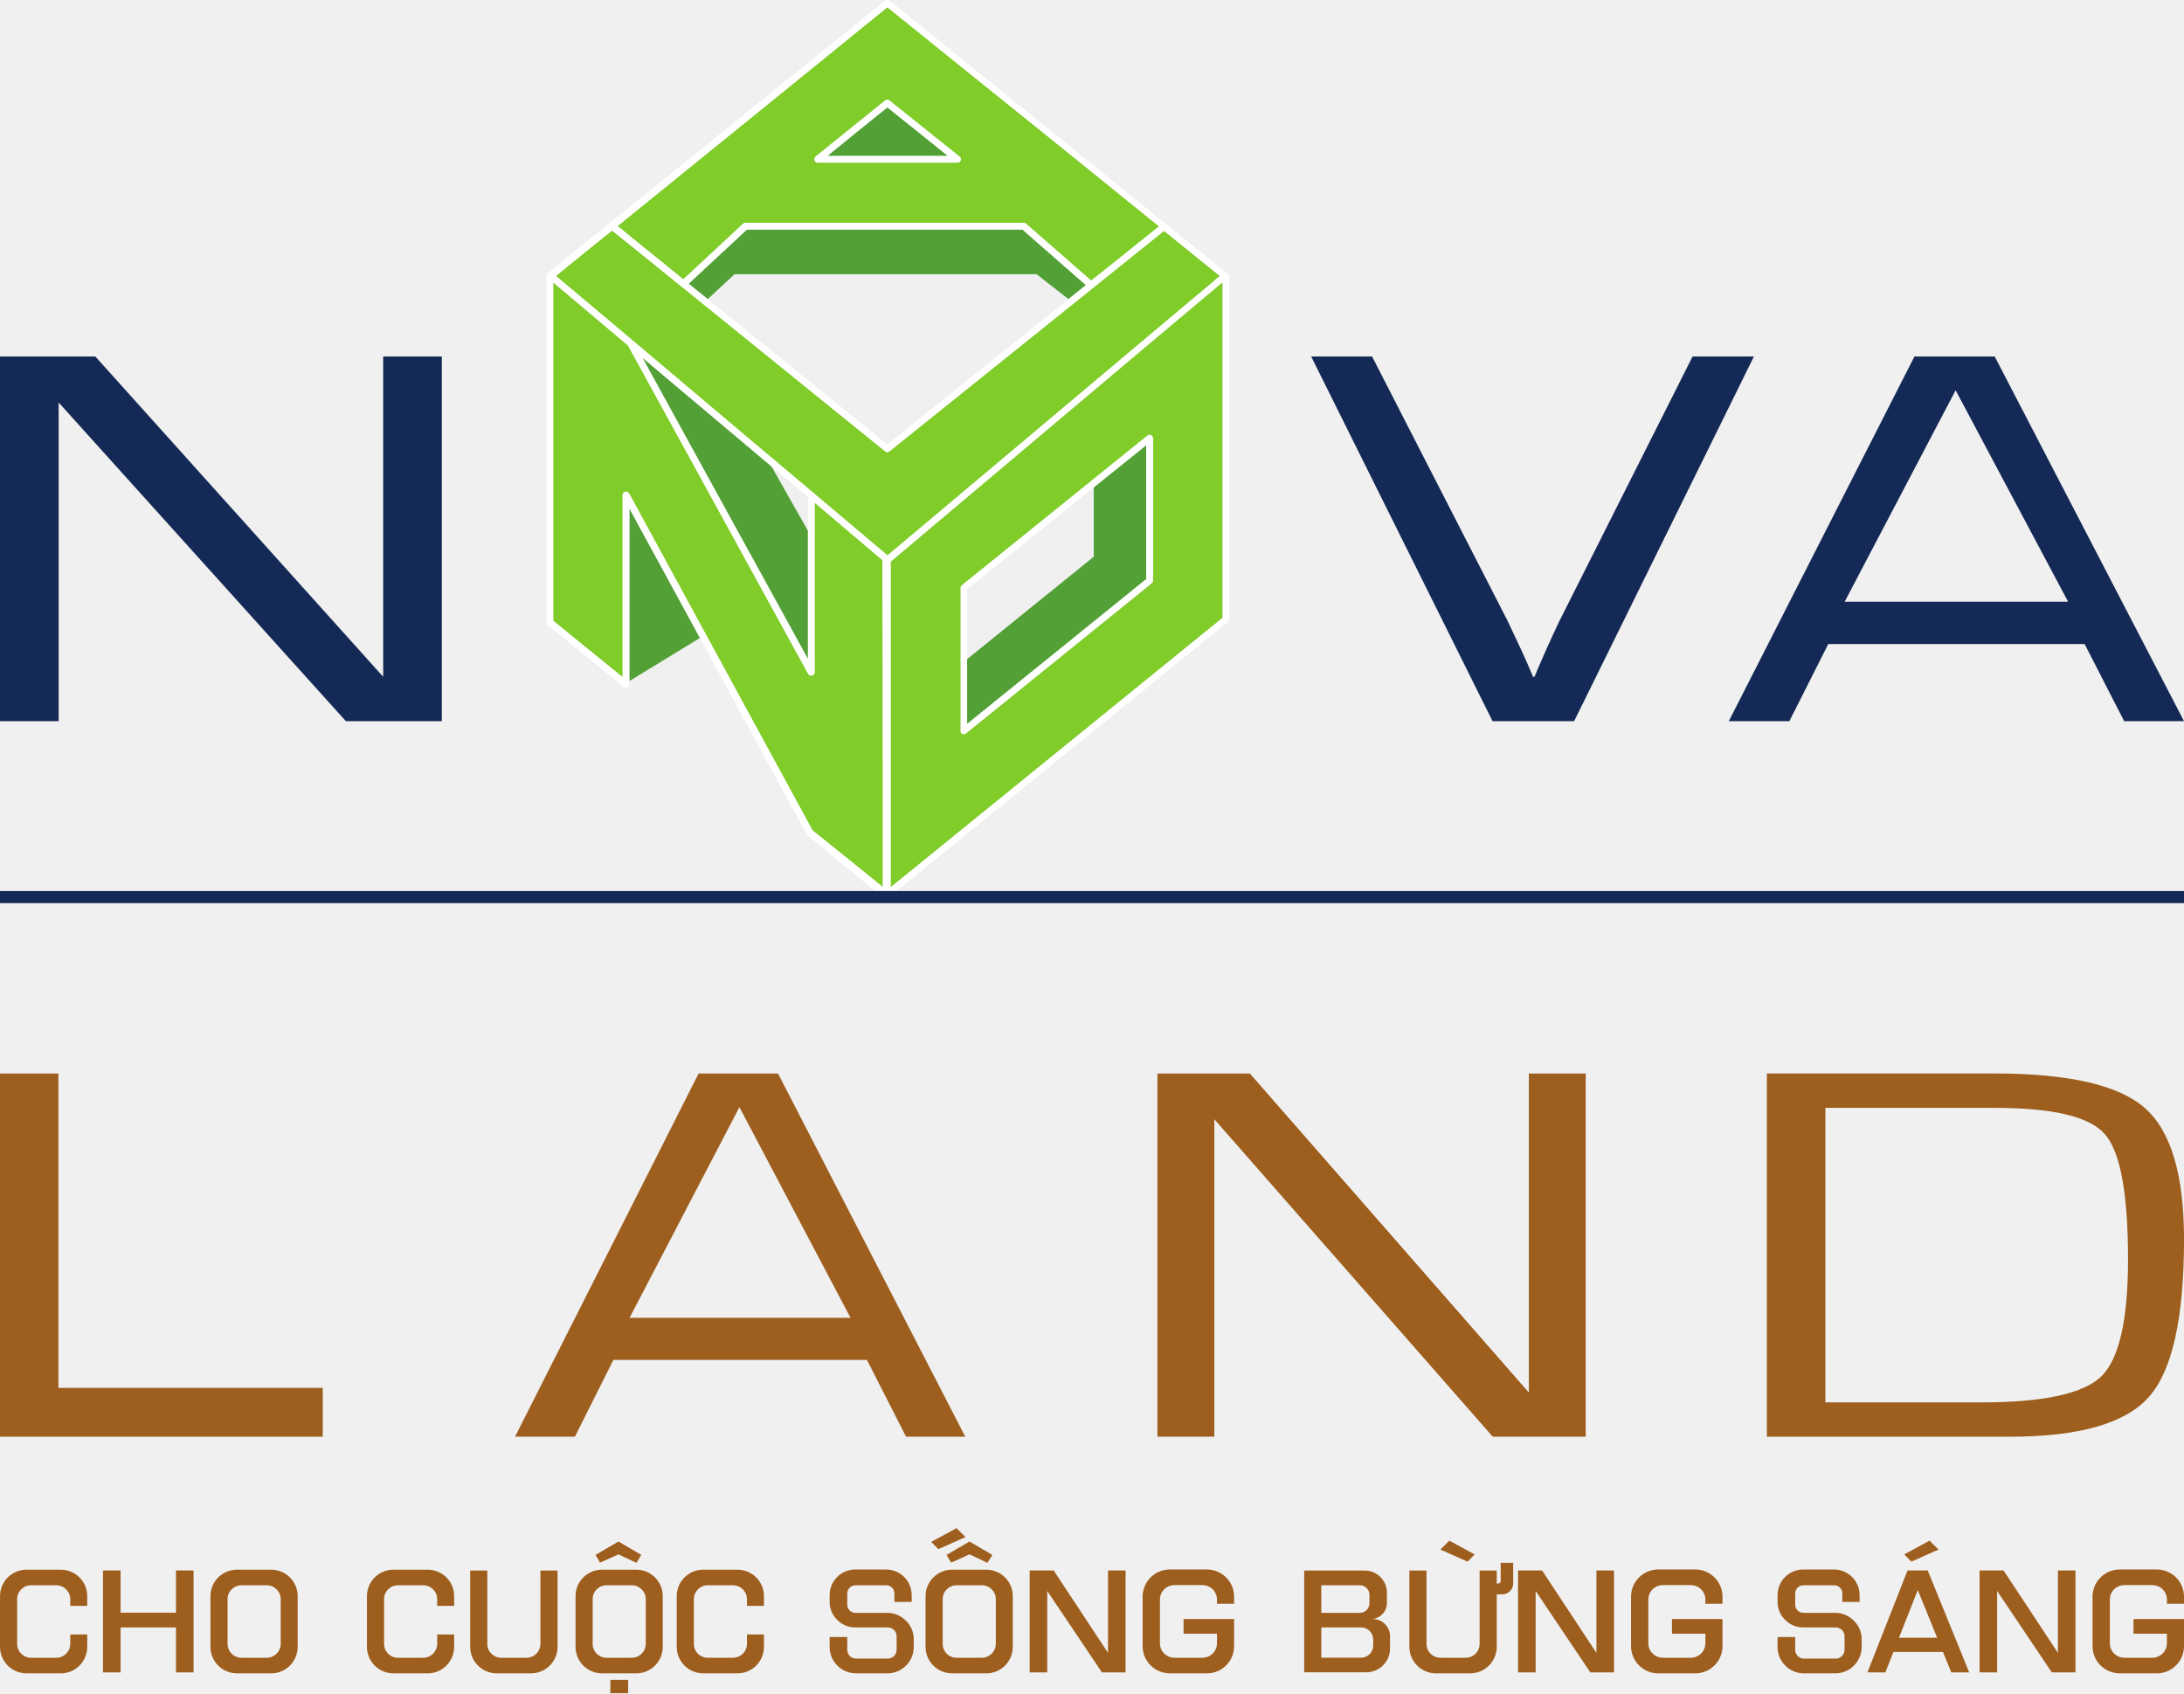
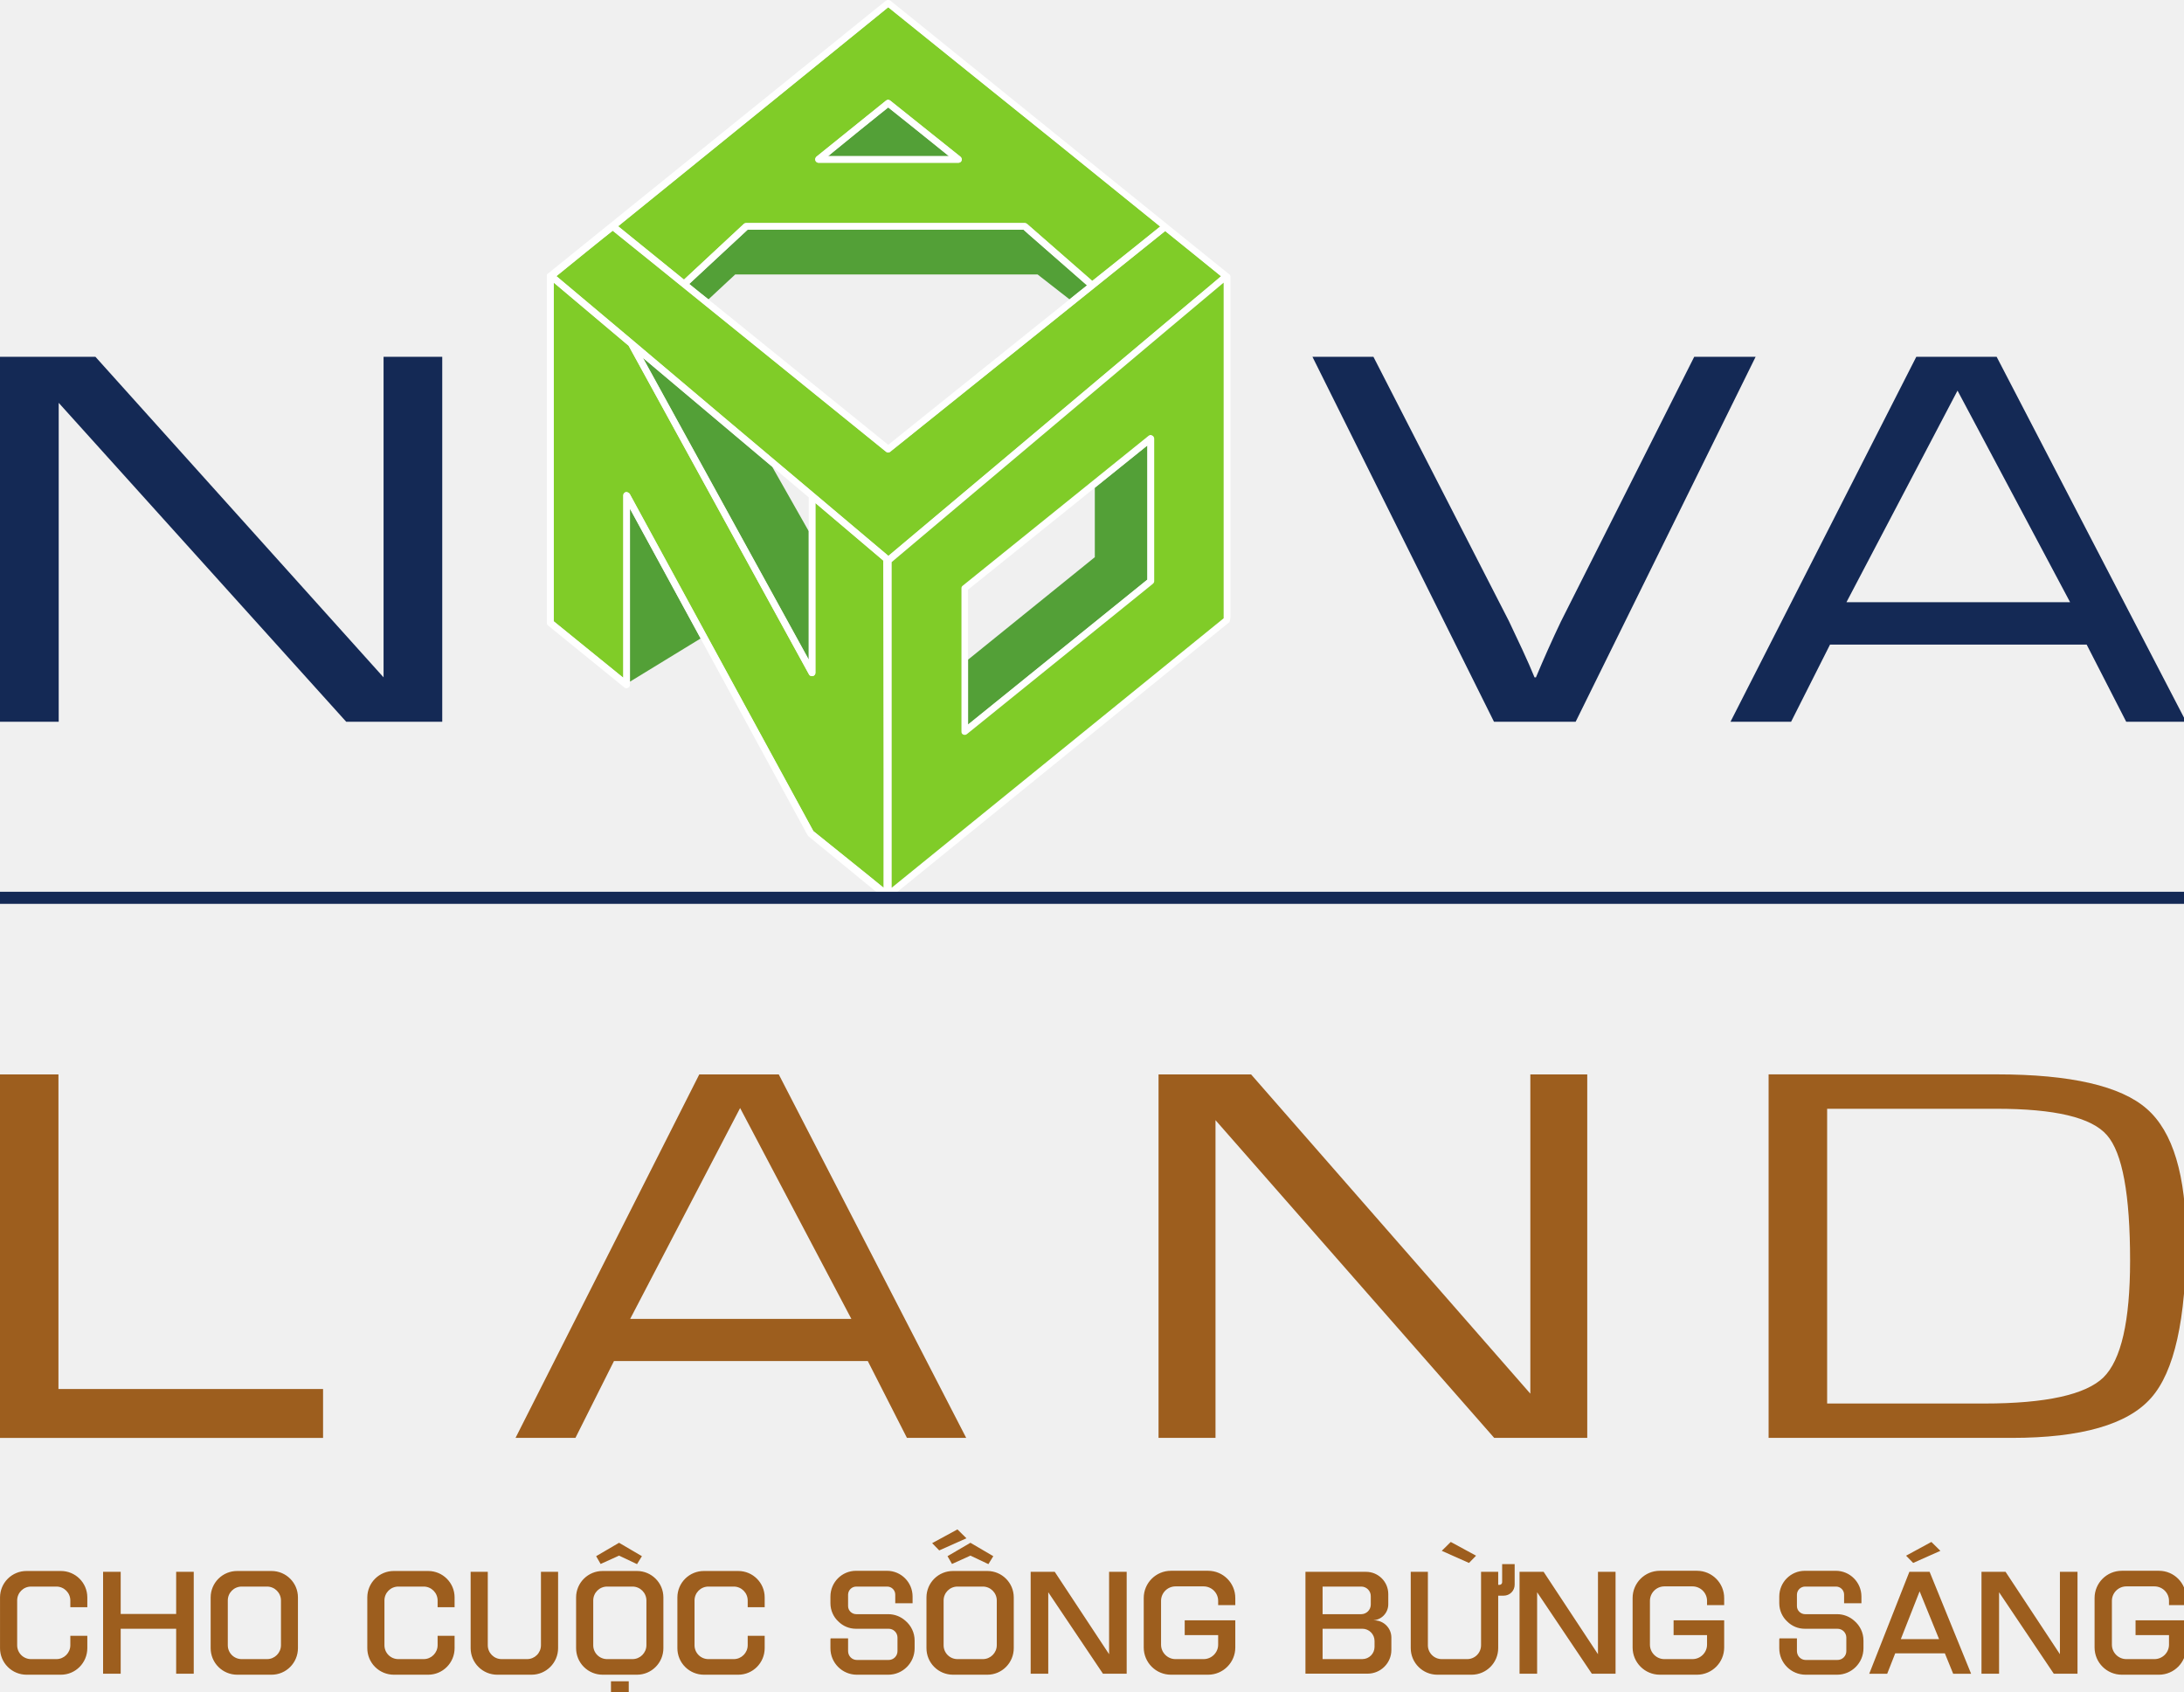
- <svg xmlns="http://www.w3.org/2000/svg" xml:space="preserve" width="626.607" height="485.756">
+ <svg xmlns="http://www.w3.org/2000/svg" xml:space="preserve" viewBox="0 0 626 485" width="626" height="485">
  <defs>
    <clipPath id="a" clipPathUnits="userSpaceOnUse">
      <path d="M46.995 93.386h93.991v72.864H46.995Z" />
    </clipPath>
  </defs>
  <g clip-path="url(#a)" transform="matrix(6.66667 0 0 -6.66667 -313.3 1108.33)">
    <path fill="#53a037" fill-rule="evenodd" d="M85.184 161.633c-.159-.122-2.1-1.696-2.592-2.097h5.202c-.491.401-2.458 1.975-2.61 2.097M74.636 150.864c1.447-2.631 6.689-12.19 7.131-12.979v5.521l-1.568 2.767zM78.605 154.448h13.001l1.373-1.071c.253.21.508.41.753.602-1.351 1.186-2.693 2.35-2.729 2.392H79.138c-.04-.042-1.267-1.171-2.51-2.331.265-.215.541-.441.826-.663zM74.08 136.939v7.436l3.041-5.577ZM94.066 145.276v-2.984l-5.45-4.407v-2.791c.448.358 7.603 6.148 7.71 6.232v5.769z" />
    <path fill="#80cc28" fill-rule="evenodd" d="M82.054 137.316c0-.054-.042-.122-.109-.135-.068-.014-.139.009-.168.07 0 0-7.728 14.086-7.756 14.134-.025.02-.071.061-.134.111l-3.084 2.601v-14.563c.096-.072 2.59-2.109 2.99-2.427v7.844c0 .068.042.114.112.14a.2.2 0 0 0 .162-.072s7.878-14.467 7.897-14.505c.045-.04 2.62-2.102 3.025-2.44 0 .58.046 13.885.046 14.02l-2.981 2.526ZM98.504 153.538l-3.251-2.731c-4.174-3.516-9.94-8.36-10.061-8.464l-3.19 2.696a3311 3311 0 0 0-7.772 6.553l-3.312 2.784c.234.194 2.254 1.83 2.42 1.953.182-.135 11.751-9.504 11.751-9.504a.133.133 0 0 1 .182 0s11.643 9.341 11.82 9.49c.166-.125 2.172-1.756 2.403-1.944-.042-.041-.4-.338-.988-.833Z" />
    <path fill="#80cc28" fill-rule="evenodd" d="M88.338 159.349a.145.145 0 0 0-.136-.101h-6.017c-.056 0-.112.044-.132.101-.023.057-.001.113.042.161l2.994 2.415c.06.045.129.045.182 0l3.019-2.415c.048-.048.07-.104.048-.161m4.114.738s-7.116 5.723-7.268 5.851c-.108-.088-7.516-6.103-11.613-9.416.371-.301 1.458-1.18 2.831-2.295 1.285 1.193 2.576 2.398 2.576 2.398.021.02.06.034.099.034h11.972c.043 0 .067-.014.101-.034 0 0 1.423-1.249 2.806-2.454a398 398 0 0 1 2.92 2.338 2042 2042 0 0 0-4.424 3.578" />
    <path fill="#fff" fill-rule="evenodd" d="M82.6 159.536c.211.175.702.574 1.199.979l.108.087.106.086.159.128c.502.406.94.759 1.012.811.068-.052.51-.405 1.019-.811l1.223-.983.081-.066.077-.061.208-.17Zm5.69-.025-3.019 2.413a.14.14 0 0 1-.182 0l-2.994-2.413c-.043-.046-.065-.105-.042-.168a.15.15 0 0 1 .133-.09h6.016c.065 0 .12.039.136.09.026.063 0 .122-.048.168m-4.383 1.091.106.086.159.128c.502.406.94.759 1.012.811.068-.052.51-.405 1.019-.811l1.223-.983.081-.066.077-.061.208-.17H82.6c.211.175.702.574 1.199.979zm-1.721-1.349h6.016c.065 0 .12.039.136.09.026.063 0 .122-.048.168l-3.019 2.413a.14.14 0 0 1-.182 0l-2.994-2.413c-.043-.046-.065-.105-.042-.168a.15.15 0 0 1 .133-.09m14.139-17.926-1.387-1.121-.14-.113-.072-.058-.146-.119-.075-.06-.23-.186-.157-.128-.161-.129-.082-.066-.164-.134a20 20 0 0 1-.337-.271l-.17-.139-.172-.139-.173-.14-1.043-.843-.086-.069-.171-.138-.084-.069-.252-.203-.165-.134-.321-.26-.309-.25-.149-.12-.145-.117-.208-.169-.134-.107-.128-.104-.121-.098-.116-.094-.056-.045-.208-.168-.093-.075-.125-.101q-.059-.046-.109-.088l-.089-.072q-.027-.02-.049-.04l-.083-.065v5.798c.096.078 6.716 5.405 7.629 6.137l.081.065zm.199 6.202c-.044.032-.101.018-.15-.019l-7.991-6.447a.13.13 0 0 1-.051-.111v-6.164c0-.049.021-.104.08-.125a.15.15 0 0 1 .153.019l7.995 6.462c.036.032.061.066.061.115v6.135a.15.15 0 0 1-.097.135m3.081-7.865c-.107-.082-13.808-11.215-14.272-11.583v14l7.063 5.943c3.2 2.698 6.3 5.292 6.3 5.292s.612.497.909.733zm-14.414 2.685-3.189 2.685c-2.315 1.95-5.433 4.576-7.772 6.558l-3.313 2.784c.234.194 2.255 1.83 2.421 1.953.182-.134 11.751-9.501 11.751-9.501.06-.05.13-.05.182 0 0 0 11.643 9.338 11.82 9.488.166-.132 2.171-1.757 2.403-1.944-.042-.042-.4-.339-.988-.834h-.003l-3.251-2.731a7005 7005 0 0 0-10.061-8.458m-8.138 4.114q-.035.066-.072.13l-.209.381q-.034.065-.07.127l-.205.372-1.862 3.391 7.131-6v-6.979l-.243.442c-.723 1.312-2.744 4.993-4.47 8.136m4.911-15.949c-.022.038-7.898 14.504-7.898 14.504a.2.2 0 0 1-.168.073c-.065-.026-.106-.073-.106-.141v-7.843c-.4.319-2.894 2.355-2.989 2.427v14.563l3.084-2.599.134-.113c.028-.048 7.756-14.134 7.756-14.134a.144.144 0 0 1 .165-.071c.07.014.111.074.111.136v7.304l2.916-2.474.019-14.072c-.407.341-2.98 2.4-3.024 2.44m11.767 23.465c-3.45-2.766-8.43-6.758-8.547-6.856l-7.942 6.422-.122.097-.166.134-.326.264c.427.399.852.795 1.228 1.142l1.274 1.182.007.007h11.866a13 13 0 0 1 .447-.396zm-8.547 11.959c.152-.128 7.269-5.853 7.269-5.853s2.418-1.959 4.424-3.576c-.373-.298-1.495-1.206-2.921-2.338-1.383 1.211-2.806 2.453-2.806 2.453-.033.021-.057.035-.095.035H79.077a.14.14 0 0 1-.098-.035s-1.291-1.205-2.577-2.397c-1.372 1.115-2.46 1.993-2.831 2.295a9785 9785 0 0 1 11.613 9.416m14.629-11.458-14.531 11.738c-.047.042-.149.042-.201 0l-14.574-11.77v-14.98c0-.049.023-.091.056-.118l3.28-2.664c.044-.036.107-.043.152-.013.054.019.084.071.084.129v7.573l.001-.002.028-.05.018-.033.067-.123.056-.103.065-.118.072-.134.263-.482.099-.179.007-.014.105-.193.115-.211 2.143-3.938 4.601-8.462c.01-.004.023-.021.032-.039l3.283-2.692a.13.13 0 0 1 .157-.019c.031.01.053.033.075.065 0 0 .005 0 .011.01l14.565 11.833c.038.021.056.24.056.24v14.621c0 .055-.038.113-.085.128M82.6 159.536c.211.175.702.574 1.199.979l.108.087.106.086.159.128c.502.406.94.759 1.012.811.068-.052.51-.405 1.019-.811l1.223-.983.081-.066.077-.061.208-.17Zm5.69-.025-3.019 2.413a.14.14 0 0 1-.182 0l-2.994-2.413c-.043-.046-.065-.105-.042-.168a.15.15 0 0 1 .133-.09h6.016c.065 0 .12.039.136.09.026.063 0 .122-.048.168m8.035-18.184-1.387-1.121-.14-.113-.072-.058-.146-.119-.075-.06-.23-.186-.157-.128-.161-.129-.082-.066-.164-.134a20 20 0 0 1-.337-.271l-.17-.139-.172-.139-.173-.14-1.043-.843-.086-.069-.171-.138-.084-.069-.252-.203-.165-.134-.321-.26-.309-.25-.149-.12-.145-.117-.208-.169-.134-.107-.128-.104-.121-.098-.116-.094-.056-.045-.208-.168-.093-.075-.125-.101q-.059-.046-.109-.088l-.089-.072q-.027-.02-.049-.04l-.083-.065v5.798c.096.078 6.716 5.405 7.629 6.137l.081.065zm.199 6.202c-.044.032-.101.018-.15-.019l-7.991-6.447a.13.13 0 0 1-.051-.111v-6.164c0-.049.021-.104.08-.125a.15.15 0 0 1 .153.019l7.995 6.462c.036.032.061.066.061.115v6.135a.15.15 0 0 1-.097.135m-.199-6.202-1.387-1.121-.14-.113-.072-.058-.146-.119-.075-.06-.23-.186-.157-.128-.161-.129-.082-.066-.164-.134a20 20 0 0 1-.337-.271l-.17-.139-.172-.139-.173-.14-1.043-.843-.086-.069-.171-.138-.084-.069-.252-.203-.165-.134-.321-.26-.309-.25-.149-.12-.145-.117-.208-.169-.134-.107-.128-.104-.121-.098-.116-.094-.056-.045-.208-.168-.093-.075-.125-.101q-.059-.046-.109-.088l-.089-.072q-.027-.02-.049-.04l-.083-.065v5.798c.096.078 6.716 5.405 7.629 6.137l.081.065zm.199 6.202c-.044.032-.101.018-.15-.019l-7.991-6.447a.13.13 0 0 1-.051-.111v-6.164c0-.049.021-.104.08-.125a.15.15 0 0 1 .153.019l7.995 6.462c.036.032.061.066.061.115v6.135a.15.15 0 0 1-.097.135" />
    <path fill="#80cc28" fill-rule="evenodd" d="M96.62 141.258c0-.049-.024-.083-.061-.115l-7.995-6.462a.15.15 0 0 0-.152-.018c-.059.02-.081.076-.081.125v6.164c0 .048.015.082.052.111l7.991 6.446c.049.038.105.051.149.019a.15.15 0 0 0 .097-.134Zm-11.287.822v-14c.463.369 14.164 11.501 14.271 11.584v14.432c-.297-.236-14.271-12.016-14.271-12.016" />
    <path fill="#142955" fill-rule="evenodd" d="M66.009 150.907v-15.691h-4.13l-12.36 13.712v-13.712h-2.524v15.691h4.103l12.388-13.783v13.783ZM119.837 150.907h2.64l-7.737-15.691h-3.512l-7.805 15.691h2.622l5.822-11.358.573-1.217q.325-.701.531-1.208h.061a56 56 0 0 0 1.069 2.391zM135.998 140.355l-4.84 9.099-4.776-9.099Zm.712-1.822h-11.034l-1.673-3.317h-2.606l7.988 15.691h3.455l8.146-15.691h-2.576Z" />
    <path fill="#142955" d="M46.995 127.385h93.991v.52H46.995Z" />
    <path fill="#9d5e1e" d="M59.075 95.507a.6.6 0 0 0-.597-.597h-1.091a.595.595 0 0 0-.598.597v1.924c0 .332.266.598.598.598h1.091a.6.6 0 0 0 .597-.598Zm-.406 3.192h-1.474a1.137 1.137 0 0 1-1.143-1.135v-2.182a1.14 1.14 0 0 1 1.143-1.143h1.474c.627 0 1.136.509 1.136 1.143v2.182c0 .627-.509 1.135-1.136 1.135M74.787 95.507a.6.6 0 0 0-.597-.597h-1.091a.595.595 0 0 0-.598.597v1.924c0 .332.266.598.598.598h1.091a.6.6 0 0 0 .597-.598Zm-.406 3.192h-1.474a1.137 1.137 0 0 1-1.143-1.135v-2.182a1.14 1.14 0 0 1 1.143-1.143h1.474c.627 0 1.136.509 1.136 1.143v2.182c0 .627-.509 1.135-1.136 1.135M89.851 95.507a.6.6 0 0 0-.597-.597h-1.091a.595.595 0 0 0-.598.597v1.924c0 .332.266.598.598.598h1.091a.6.6 0 0 0 .597-.598Zm-.406 3.192h-1.474a1.137 1.137 0 0 1-1.143-1.135v-2.182a1.14 1.14 0 0 1 1.143-1.143h1.474c.627 0 1.136.509 1.136 1.143v2.182c0 .627-.509 1.135-1.136 1.135M70.99 98.663v-3.281c0-.634-.516-1.143-1.143-1.143h-1.474c-.627 0-1.143.509-1.143 1.143v3.281h.737v-3.156c0-.331.266-.597.597-.597h1.091c.332 0 .598.266.598.597v3.156ZM65.81 95.507a.6.6 0 0 0-.597-.597h-1.091a.595.595 0 0 0-.598.597v1.924c0 .332.266.598.598.598h1.091a.6.6 0 0 0 .597-.598v-.29h.73v.423c0 .627-.509 1.135-1.136 1.135H63.93a1.137 1.137 0 0 1-1.143-1.135v-2.182a1.14 1.14 0 0 1 1.143-1.143h1.474c.627 0 1.136.509 1.136 1.143v.53h-.73ZM50.019 95.507a.6.6 0 0 0-.597-.597h-1.091a.595.595 0 0 0-.598.597v1.924c0 .332.266.598.598.598h1.091a.6.6 0 0 0 .597-.598v-.29h.73v.423c0 .627-.509 1.135-1.136 1.135h-1.474a1.137 1.137 0 0 1-1.143-1.135v-2.182a1.14 1.14 0 0 1 1.143-1.143h1.474c.627 0 1.136.509 1.136 1.143v.53h-.73ZM79.142 95.507a.6.6 0 0 0-.597-.597h-1.091a.595.595 0 0 0-.598.597v1.924c0 .332.266.598.598.598h1.091a.6.6 0 0 0 .597-.598v-.29h.73v.423c0 .627-.509 1.135-1.136 1.135h-1.474a1.137 1.137 0 0 1-1.143-1.135v-2.182a1.14 1.14 0 0 1 1.143-1.143h1.474c.627 0 1.136.509 1.136 1.143v.53h-.73ZM99.369 97.233v.184c0 .34-.28.62-.627.62h-1.209a.623.623 0 0 1-.619-.62V95.53c0-.339.28-.62.619-.62h1.209c.347 0 .627.281.627.62v.413h-1.438v.634h2.175v-1.165a1.17 1.17 0 0 0-1.165-1.173h-1.6c-.648 0-1.172.524-1.172 1.173v2.123c0 .649.524 1.173 1.172 1.173h1.6a1.17 1.17 0 0 0 1.165-1.173v-.302ZM120.388 97.233v.184c0 .34-.28.62-.627.62h-1.209a.623.623 0 0 1-.619-.62V95.53c0-.339.28-.62.619-.62h1.209c.347 0 .627.281.627.62v.413h-1.438v.634h2.175v-1.165a1.17 1.17 0 0 0-1.165-1.173h-1.6c-.648 0-1.172.524-1.172 1.173v2.123c0 .649.524 1.173 1.172 1.173h1.6a1.17 1.17 0 0 0 1.165-1.173v-.302ZM140.25 97.233v.184c0 .34-.28.62-.627.62h-1.209a.623.623 0 0 1-.619-.62V95.53c0-.339.28-.62.619-.62h1.209c.347 0 .627.281.627.62v.413h-1.438v.634h2.175v-1.165a1.17 1.17 0 0 0-1.165-1.173h-1.6c-.648 0-1.172.524-1.172 1.173v2.123c0 .649.524 1.173 1.172 1.173h1.6a1.17 1.17 0 0 0 1.165-1.173v-.302ZM94.68 98.665v-3.544l-2.338 3.544h-1.034v-4.384h.756v3.504l2.353-3.504h1.019v4.384ZM115.699 98.665v-3.544l-2.338 3.544h-1.034v-4.384h.756v3.504l2.353-3.504h1.019v4.384ZM135.56 98.665v-3.544l-2.338 3.544h-1.034v-4.384h.756v3.504l2.353-3.504h1.019v4.384ZM54.569 98.665V96.85h-2.385v1.815h-.757v-4.384h.757v1.933h2.385v-1.933h.756v4.384ZM74.028 93.232h-.765v.724h.765zM128.72 95.77l.808 2.054.836-2.054Zm2.251-1.49h.771l-1.785 4.385h-.869l-1.726-4.385h.772l.345.879h2.134zM88.16 100.487l.387-.382-1.17-.521-.305.312zM130.034 99.948l.387-.382-1.17-.521-.305.312zM109.37 99.948l-.387-.382 1.17-.521.305.312zM87.733 99.336l.193-.335.792.359.773-.366.21.342-.983.576ZM72.626 99.336l.193-.335.792.359.773-.366.21.342-.983.576ZM111.579 98.995v-.782a.113.113 0 0 0-.111-.11h-.059v.56h-.737v-3.155a.596.596 0 0 0-.597-.598h-1.092a.596.596 0 0 0-.597.598v3.155h-.737v-3.281c0-.634.516-1.143 1.143-1.143h1.474c.627 0 1.143.509 1.143 1.143v2.256h.236a.47.47 0 0 1 .472.472v.885ZM127.114 95.706v-.332c0-.627-.509-1.135-1.135-1.135h-1.35c-.626 0-1.135.508-1.135 1.135v.332c0 .03 0 .066.007.096h.752v-.546c0-.214.17-.383.376-.383h1.364a.38.38 0 0 1 .384.383v.583a.38.38 0 0 1-.384.376h-1.401c-.295 0-.56.118-.752.309-.213.192-.346.48-.346.789v.288c0 .612.494 1.106 1.098 1.106h1.335c.605 0 1.099-.494 1.099-1.106v-.288h-.745v.369a.347.347 0 0 1-.347.347h-1.327a.353.353 0 0 1-.354-.347v-.494c0-.192.162-.346.354-.346h1.372c.28 0 .538-.104.737-.281.243-.206.398-.508.398-.855M86.319 95.706v-.332c0-.627-.509-1.135-1.135-1.135h-1.35c-.626 0-1.135.508-1.135 1.135v.332c0 .03 0 .066.007.096h.752v-.546c0-.214.17-.383.376-.383h1.364a.38.38 0 0 1 .384.383v.583a.38.38 0 0 1-.384.376h-1.401c-.295 0-.56.118-.752.309-.213.192-.346.48-.346.789v.288c0 .612.494 1.106 1.098 1.106h1.335c.605 0 1.099-.494 1.099-1.106v-.288h-.745v.369a.347.347 0 0 1-.347.347h-1.327a.353.353 0 0 1-.354-.347v-.494c0-.192.162-.346.354-.346h1.372c.28 0 .538-.104.737-.281.243-.206.398-.508.398-.855M106.093 95.434a.525.525 0 0 0-.523-.523h-1.711v1.305h1.711a.526.526 0 0 0 .523-.524Zm-2.234 2.595h1.659a.41.41 0 0 0 .413-.413v-.361a.413.413 0 0 0-.413-.413h-1.659zm2.219-1.452h-.081a.69.69 0 0 1 .686.686v.449a.955.955 0 0 1-.959.951h-2.602v-4.379h2.669c.567 0 1.025.457 1.025 1.017v.538a.74.74 0 0 1-.738.738" />
    <path fill="#9d5e1e" fill-rule="evenodd" d="M115.238 120.05v-15.626h-4.002l-11.981 13.66v-13.66h-2.449v15.626h3.98l12.005-13.726v13.726ZM83.598 109.54l-4.782 9.065-4.726-9.065Zm.707-1.813H73.393l-1.657-3.304h-2.575l7.899 15.628h3.418l8.058-15.628h-2.548ZM49.508 120.05v-13.526h11.377v-2.104h-13.89v15.63ZM125.552 105.9h6.757c2.647 0 4.36.381 5.122 1.122q1.145 1.129 1.146 5.013c0 2.855-.329 4.644-.994 5.403-.665.769-2.251 1.136-4.764 1.136h-7.267Zm-2.517-1.478v15.631h9.813c3.177 0 5.325-.499 6.444-1.479 1.126-.98 1.695-2.864 1.695-5.654 0-3.387-.508-5.658-1.509-6.782-1.005-1.141-2.999-1.716-5.994-1.716z" />
  </g>
</svg>
